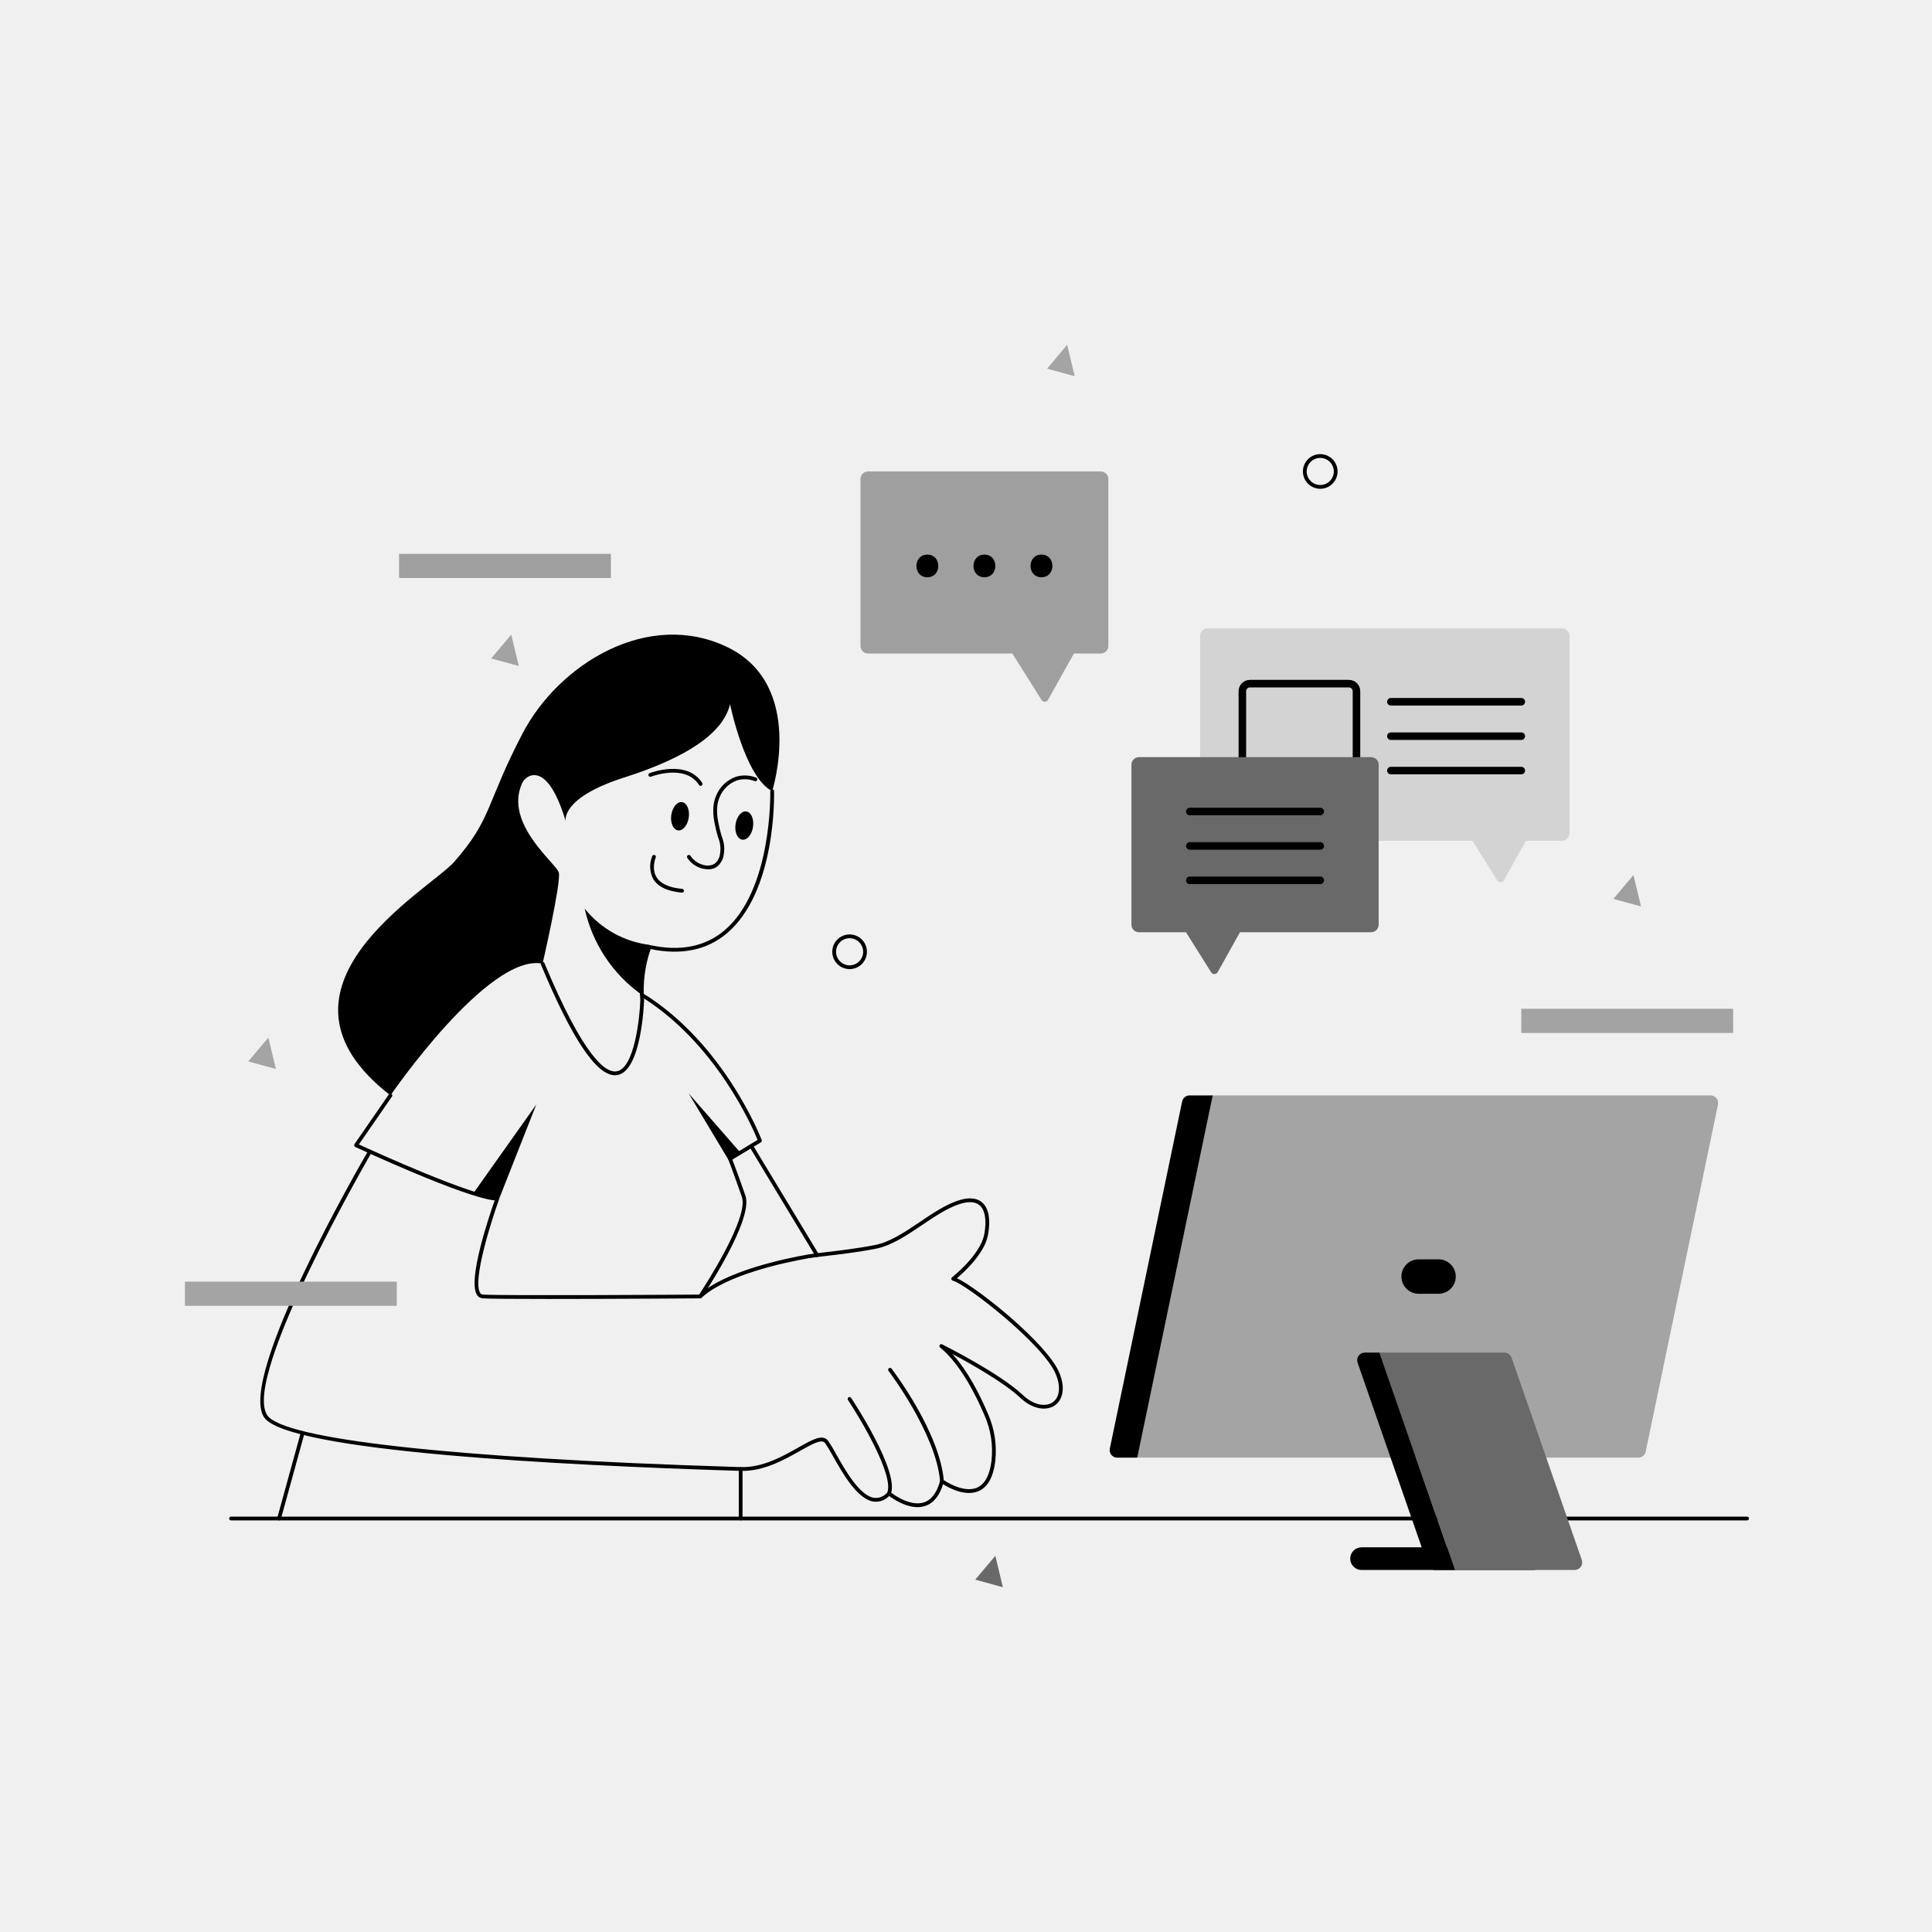
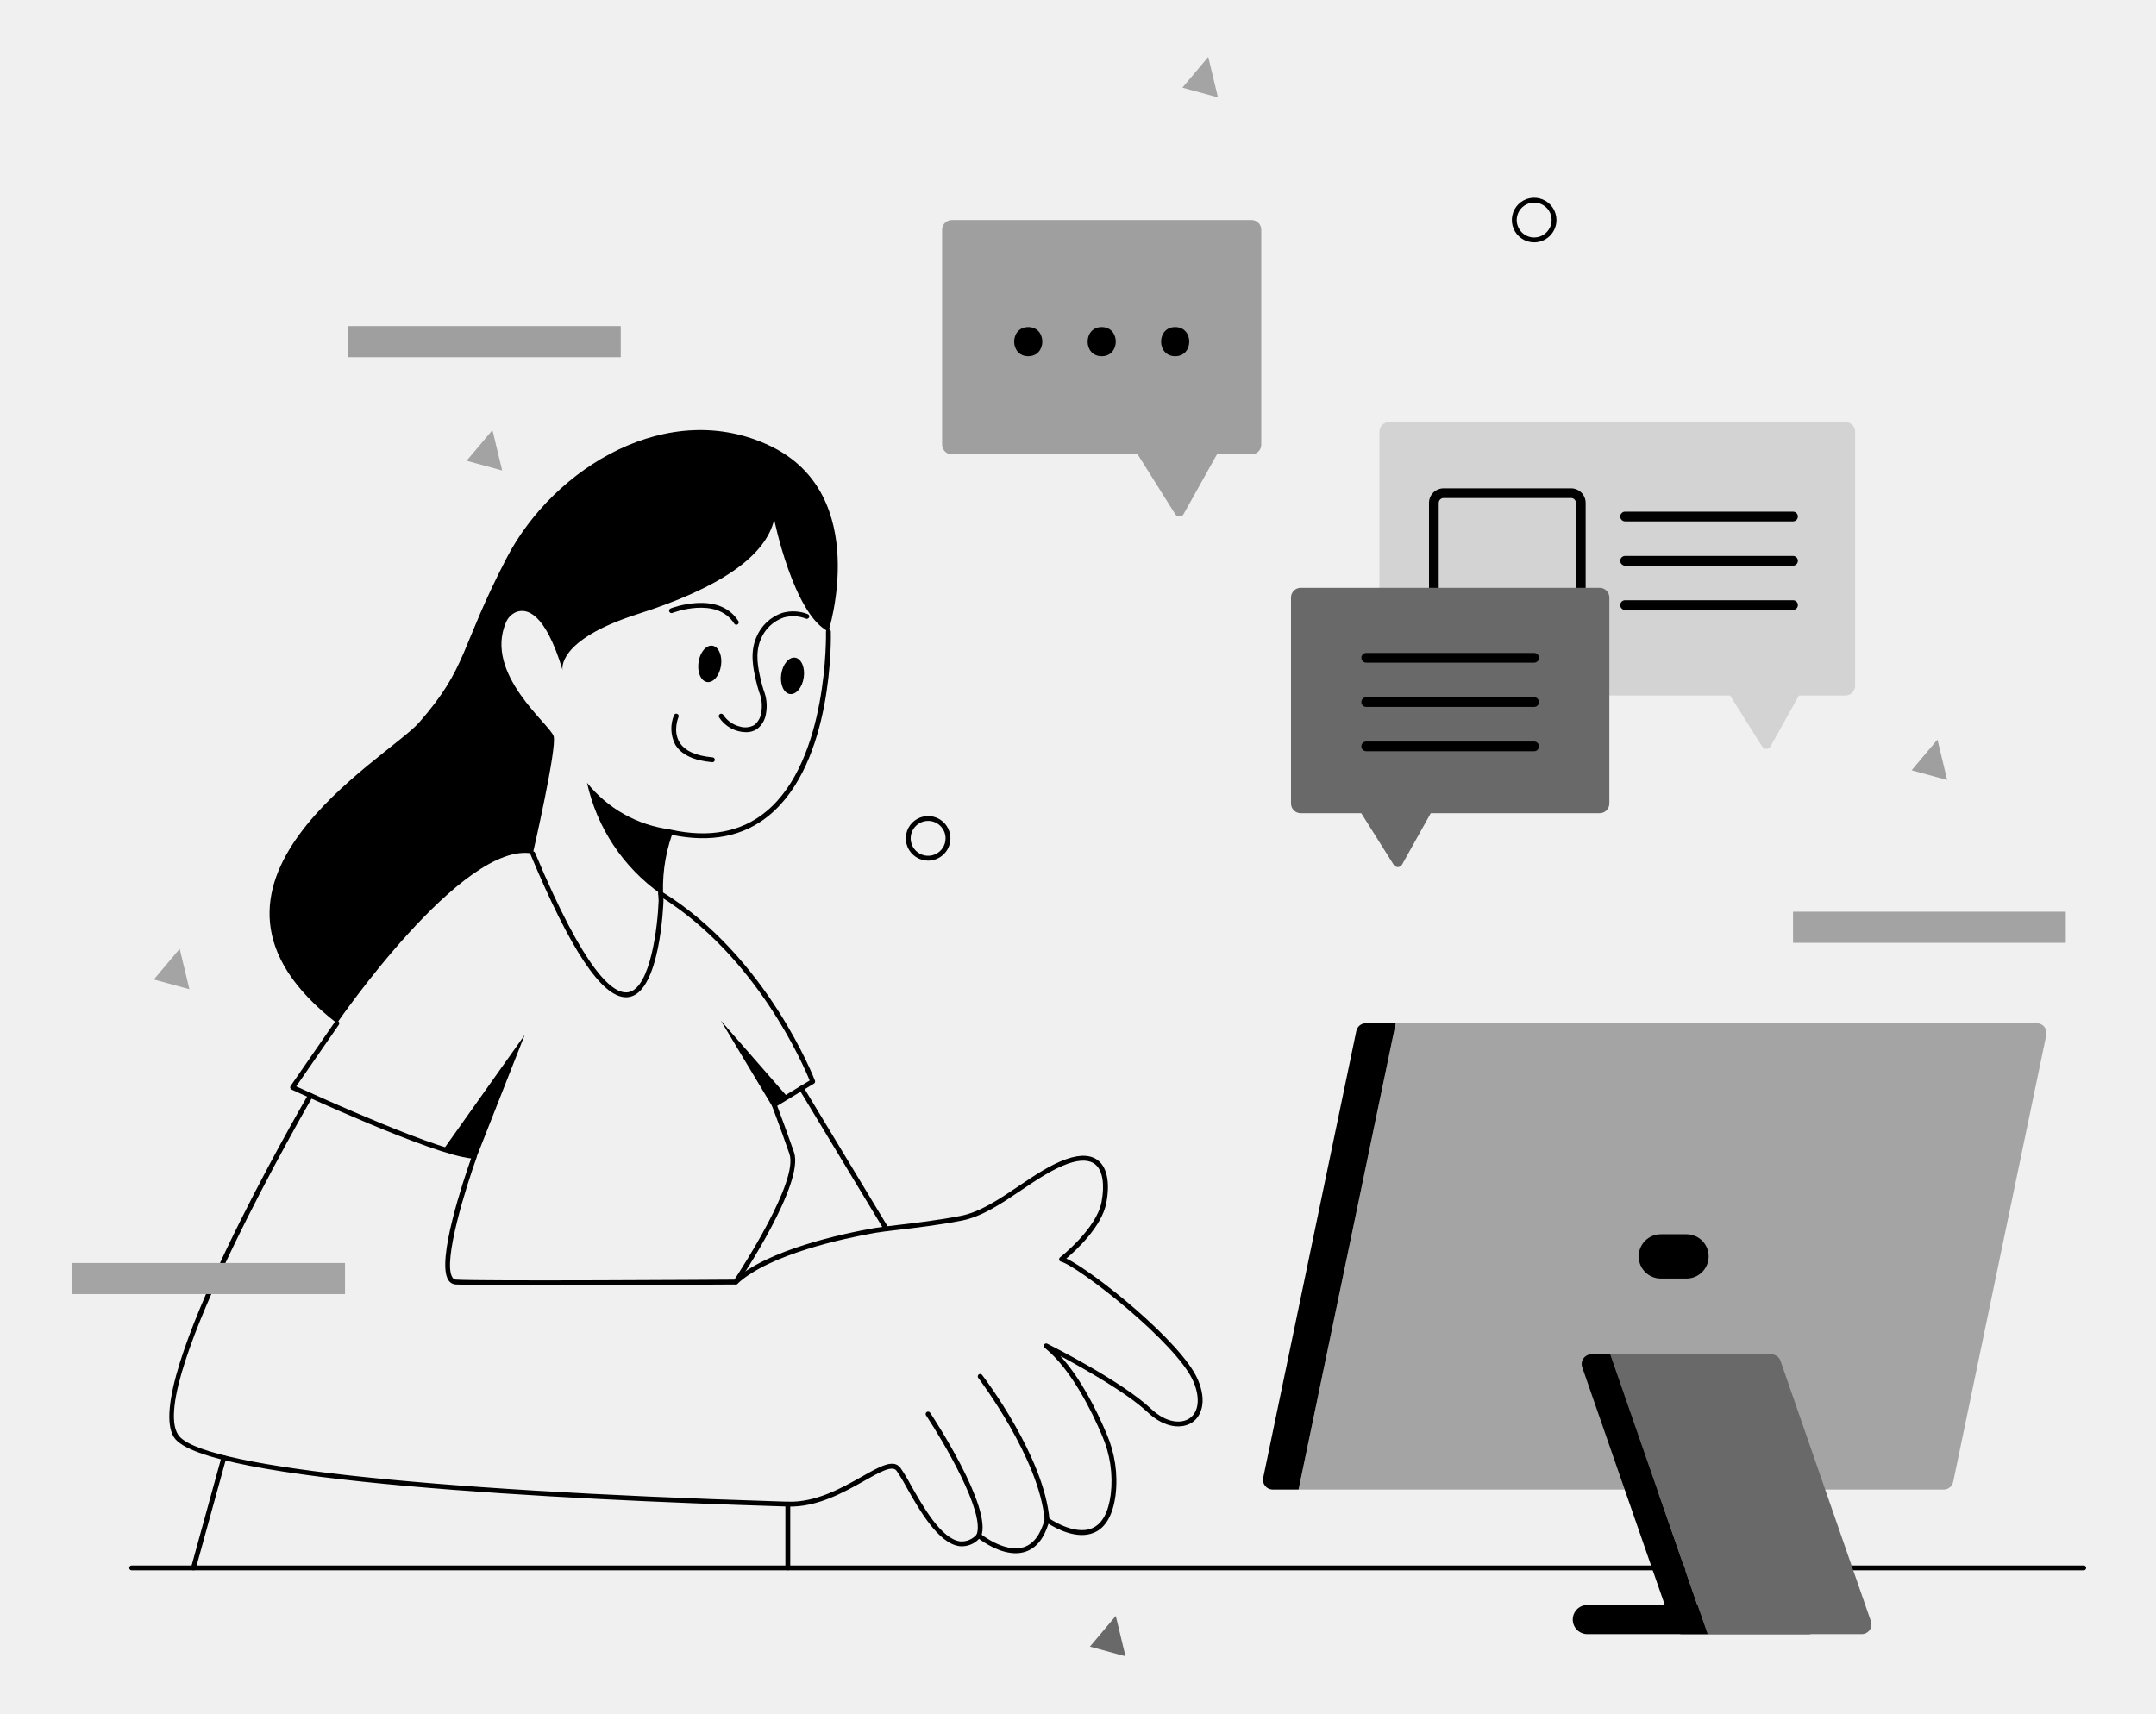
- <svg xmlns="http://www.w3.org/2000/svg" id="SvgjsSvg1401" width="360" height="360" version="1.1">
-   <defs id="SvgjsDefs1402" />
-   <g id="SvgjsG1403" transform="matrix(1,0,0,1,0,0)">
-     <svg data-name="Layer 1" viewBox="0 0 512 512" width="360" height="360">
-       <path d="M406.303 416.056h-45.48a3 3 0 0 1 0-6h45.48a3 3 0 0 1 0 6ZM149.913 217.576s-1.44-6.12 15.48-11.52 26.28-11.88 28.08-19.44c0 0 3.96 19.44 11.16 23.04 0 0 9-28.08-11.88-38.16s-44.64 4.32-54.36 23.04-7.92 22.32-18 33.84c-6.54 7.474-53.64 33.48-16.92 61.92 0 0 25.92-37.8 40.32-34.92 0 0 4.985-21.65 4.292-24.145-.67-2.416-14.364-12.79-9.835-23.414a3.92 3.92 0 0 1 2.085-2.159c2.083-.829 5.913-.174 9.578 11.918Z" fill="#000000" class="color000 svgShape" />
-       <path d="M162.982 284.95c-4.96.001-11.399-9.634-19.65-29.382a.5.5 0 0 1 .922-.384c10.342 24.75 16.15 29.284 19.221 28.722 4.603-.842 6.049-13.876 6.218-18.827a33.399 33.399 0 0 1 1.957-14.332.495.495 0 0 1 .57-.3c7.9 1.738 14.496.48 19.6-3.737 12.87-10.637 12.32-36.777 12.312-37.04a.5.5 0 0 1 .487-.514.52.52 0 0 1 .513.487c.03 1.092.573 26.887-12.674 37.837-5.26 4.347-11.998 5.703-20.028 4.035a33.383 33.383 0 0 0-1.74 13.534c-.024.823-.703 18.683-7.035 19.84a3.774 3.774 0 0 1-.673.061Z" fill="#000000" class="color000 svgShape" />
-       <path d="M187.68 230.377a6.723 6.723 0 0 1-5.541-3.041.5.5 0 0 1 .828-.56 5.75 5.75 0 0 0 3.415 2.432 3.857 3.857 0 0 0 2.975-.29 3.949 3.949 0 0 0 1.465-2.68 7.697 7.697 0 0 0-.469-4.182 31.565 31.565 0 0 1-.608-2.207c-.559-2.433-1.324-5.763.027-8.948a8.816 8.816 0 0 1 5.359-5.084 8.233 8.233 0 0 1 5.243.253.5.5 0 0 1-.363.932 7.215 7.215 0 0 0-4.597-.226 7.817 7.817 0 0 0-4.72 4.513c-1.226 2.889-.503 6.037.026 8.335.187.815.401 1.52.59 2.14a8.585 8.585 0 0 1 .493 4.67 4.884 4.884 0 0 1-1.896 3.32 4.001 4.001 0 0 1-2.228.623ZM185.673 208.258a.5.5 0 0 1-.422-.232c-3.639-5.7-12.625-2.238-12.715-2.204a.5.5 0 1 1-.367-.93c.098-.04 9.848-3.79 13.925 2.597a.5.5 0 0 1-.421.769Z" fill="#000000" class="color000 svgShape" />
-       <ellipse cx="180.213" cy="216.316" rx="3.78" ry="2.34" transform="rotate(-81.763 180.213 216.316)" fill="#000000" class="color000 svgShape" />
-       <ellipse cx="197.243" cy="218.781" rx="3.78" ry="2.34" transform="rotate(-81.763 197.243 218.781)" fill="#000000" class="color000 svgShape" />
-       <path d="m180.753 236.556-.044-.002c-3.816-.335-6.378-1.559-7.615-3.635a7.223 7.223 0 0 1-.24-6.062.5.5 0 0 1 .918.397c-.012.028-1.195 2.851.186 5.16 1.064 1.78 3.365 2.838 6.838 3.144a.5.5 0 0 1-.043.998ZM172.113 250.396a26.103 26.103 0 0 1-17.16-9.6 37.937 37.937 0 0 0 15.177 22.868 32.053 32.053 0 0 1 1.983-13.268Z" fill="#000000" class="color000 svgShape" />
-       <path d="M145.342 344.237c-8.563 0-15.596-.04-17.423-.162a1.907 1.907 0 0 1-1.51-.905c-2.557-3.916 3.273-21.054 4.687-25.05-8.052-.778-35.743-13.608-36.954-14.17a.5.5 0 0 1-.2-.738l9.12-13.2a.5.5 0 0 1 .822.568l-8.782 12.711c4.109 1.889 30.422 13.865 36.69 13.865a.5.5 0 0 1 .47.67c-2.101 5.816-7.1 21.606-5.015 24.797a.905.905 0 0 0 .739.454c5.121.34 53.255.027 57.297.001 1.458-2.207 13.255-20.337 11.318-25.898-2.132-6.12-3.58-9.867-3.595-9.904a.5.5 0 0 1 .207-.608l7.559-4.581c-1.306-3.216-10.99-25.7-30.905-37.997a.5.5 0 0 1 .526-.852c21.672 13.383 31.372 38.628 31.467 38.882a.5.5 0 0 1-.208.604l-7.563 4.583a372.69 372.69 0 0 1 3.456 9.545c2.216 6.362-11.013 26.164-11.577 27.003a.5.5 0 0 1-.412.221c-1.405.01-23.665.161-40.214.161Z" fill="#000000" class="color000 svgShape" />
-       <path d="m142.128 292.696-9.84 24.96-6.766-1.54 16.606-23.42zM193.113 307.456l-10.62-17.7 13.788 15.78-3.168 1.92z" fill="#000000" class="color000 svgShape" />
-       <path d="M243.16 399.407c-3.262 0-6.466-2.174-7.526-2.967a4.86 4.86 0 0 1-4.017 1.513c-4.382-.542-8.346-7.572-10.97-12.224a34.415 34.415 0 0 0-2.009-3.327c-.89-1.143-3.421.286-6.626 2.098-4.103 2.318-9.74 5.497-15.748 5.296l-1.973-.063c-43.95-1.367-118.547-5.03-124.36-14.21-6.924-10.93 26.259-68.168 27.675-70.6a.5.5 0 0 1 .864.505c-.344.59-34.296 59.138-27.695 69.56 4.066 6.42 49.097 11.43 123.547 13.745l1.975.063c5.737.176 11-2.78 15.223-5.166 3.766-2.13 6.486-3.67 7.907-1.841a33.647 33.647 0 0 1 2.091 3.45c2.525 4.476 6.34 11.241 10.222 11.722a4.034 4.034 0 0 0 3.49-1.53.498.498 0 0 1 .68-.041c.05.04 4.97 4.022 8.91 2.77 2.015-.644 3.471-2.58 4.33-5.755a.5.5 0 0 1 .774-.274c.053.037 5.265 3.733 9.012 2.11 2.049-.892 3.33-3.249 3.81-7.006a23.426 23.426 0 0 0-1.777-12.01c-2.041-4.845-6.293-13.643-11.83-18.12a.5.5 0 0 1 .537-.836c.62.31 15.256 7.658 21.36 13.403 3.151 2.968 6.258 3.119 7.937 1.95 1.893-1.317 2.199-4.195.799-7.512-3.381-8.008-23.86-23.896-27.279-24.73a.5.5 0 0 1-.189-.879c.075-.059 7.505-5.892 8.537-11.397.68-3.631.232-6.434-1.23-7.69-1.203-1.033-3.112-1.102-5.674-.206-3.167 1.108-6.43 3.312-9.586 5.442-3.979 2.686-8.092 5.463-12.263 6.277-4.744.926-9.563 1.489-13.08 1.901-2.047.24-3.663.429-4.749.62-6.33 1.117-21.765 4.377-28.366 10.495a.5.5 0 0 1-.68-.734c6.796-6.298 22.455-9.612 28.872-10.745 1.115-.197 2.744-.388 4.806-.629 3.502-.41 8.299-.972 13.006-1.89 3.971-.775 7.999-3.494 11.894-6.124 3.209-2.166 6.527-4.406 9.816-5.556 2.924-1.025 5.163-.892 6.655.39 1.767 1.517 2.321 4.583 1.562 8.633-.921 4.913-6.3 9.824-8.228 11.45 5.383 2.511 23.81 17.197 27.097 24.984 1.906 4.514.656 7.465-1.15 8.72-2.011 1.399-5.633 1.308-9.193-2.042-4.303-4.05-13.228-9.065-17.982-11.602 4.161 4.552 7.407 11.017 9.523 16.039a24.438 24.438 0 0 1 1.847 12.525c-.527 4.132-2.01 6.755-4.406 7.796-3.512 1.528-7.853-.847-9.41-1.829-.979 3.135-2.591 5.08-4.8 5.784a6.422 6.422 0 0 1-1.962.294Z" fill="#000000" class="color000 svgShape" />
-       <path d="M235.593 396.275a.49.49 0 0 1-.188-.037.5.5 0 0 1-.276-.651c1.838-4.524-6.88-19.259-10.393-24.555a.5.5 0 1 1 .833-.553c.528.795 12.898 19.548 10.487 25.485a.5.5 0 0 1-.463.311ZM249.632 393.036a.5.5 0 0 1-.498-.458c-1.055-12.664-13.526-29.094-13.652-29.259a.5.5 0 1 1 .794-.607c.52.68 12.775 16.826 13.854 29.782a.5.5 0 0 1-.456.54.598.598 0 0 1-.042.002ZM216.538 333.12a.5.5 0 0 1-.429-.242l-17.461-28.919a.5.5 0 0 1 .856-.518l17.462 28.92a.5.5 0 0 1-.428.758ZM73.953 402.92a.524.524 0 0 1-.133-.017.5.5 0 0 1-.35-.615l6.247-22.669a.5.5 0 1 1 .964.266l-6.246 22.669a.5.5 0 0 1-.482.367ZM196.28 402.92a.5.5 0 0 1-.5-.5v-13.124a.5.5 0 1 1 1 0v13.125a.5.5 0 0 1-.5.5Z" fill="#000000" class="color000 svgShape" />
-       <path d="M462.993 402.92H61.233a.5.5 0 1 1 0-1h401.76a.5.5 0 0 1 0 1Z" fill="#000000" class="color000 svgShape" />
-       <path fill="#a4a4a4" d="M434.166 386.296H301.393l20-96h131.94a2 2 0 0 1 1.958 2.408l-19.167 92a2 2 0 0 1-1.958 1.592Z" class="colorfed44a svgShape" />
-       <path d="m313.282 291.888-19.167 92a2 2 0 0 0 1.958 2.408h5.32l20-96h-6.153a2 2 0 0 0-1.958 1.592Z" fill="#000000" class="color000 svgShape" />
-       <path fill="#696969" d="M417.301 416.056h-31.748l-20-57.6h33.137a2 2 0 0 1 1.89 1.344l18.61 53.6a2 2 0 0 1-1.889 2.656Z" class="color2ca68f svgShape" />
-       <path d="m359.773 361.112 18.61 53.6a2 2 0 0 0 1.89 1.344h5.28l-20-57.6h-3.89a2 2 0 0 0-1.89 2.656Z" fill="#000000" class="color000 svgShape" />
-       <rect width="14.4" height="9.12" x="371.393" y="333.736" rx="4.56" fill="#000000" class="color000 svgShape" />
-       <path fill="#9f9f9f" d="M291.723 124.942h-61.687a2 2 0 0 0-2 2v44.24a2 2 0 0 0 2 2h38.244l7.742 12.327a1 1 0 0 0 1.72-.045l6.858-12.282h7.123a2 2 0 0 0 2-2v-44.24a2 2 0 0 0-2-2Z" class="colorfd6f41 svgShape" />
-       <path fill="#d3d3d3" d="M413.943 166.534h-93.91a2 2 0 0 0-2 2v52.286a2 2 0 0 0 2 2H390.2l6.61 10.521a1 1 0 0 0 1.719-.044l5.85-10.477h9.563a2 2 0 0 0 2-2v-52.286a2 2 0 0 0-2-2Z" class="colorc1e5d9 svgShape" />
-       <path d="M245.76 152.977c3.86 0 3.867-6 0-6-3.861 0-3.867 6 0 6ZM260.88 152.977c3.86 0 3.867-6 0-6-3.861 0-3.867 6 0 6ZM276 152.977c3.86 0 3.867-6 0-6-3.861 0-3.867 6 0 6ZM403.16 186.977H368.6a1 1 0 0 1 0-2h34.56a1 1 0 0 1 0 2ZM403.16 196.094H368.6a1 1 0 0 1 0-2h34.56a1 1 0 0 1 0 2ZM403.16 205.21H368.6a1 1 0 0 1 0-2h34.56a1 1 0 0 1 0 2ZM357.48 210.014h-26.24a3.003 3.003 0 0 1-3-3v-23.84a3.003 3.003 0 0 1 3-3h26.24a3.003 3.003 0 0 1 3 3v23.84a3.003 3.003 0 0 1-3 3Zm-26.24-27.84a1.001 1.001 0 0 0-1 1v23.84a1.001 1.001 0 0 0 1 1h26.24a1.001 1.001 0 0 0 1-1v-23.84a1.001 1.001 0 0 0-1-1Z" fill="#000000" class="color000 svgShape" />
-       <path fill="#696969" d="M363.36 200.655h-61.52a2 2 0 0 0-2 2v42.398a2 2 0 0 0 2 2h12.46l6.675 10.626a1 1 0 0 0 1.72-.045l5.908-10.581h34.757a2 2 0 0 0 2-2v-42.398a2 2 0 0 0-2-2Z" class="color2ca68f svgShape" />
-       <path d="M349.88 216.062h-34.56a1 1 0 0 1 0-2h34.56a1 1 0 0 1 0 2ZM349.88 225.178h-34.56a1 1 0 0 1 0-2h34.56a1 1 0 1 1 0 2ZM349.88 234.295h-34.56a1 1 0 0 1 0-2h34.56a1 1 0 0 1 0 2Z" fill="#000000" class="color000 svgShape" />
-       <path fill="#a4a4a4" d="M49.007 339.654h56.137v6.404H49.007z" class="colorfed44a svgShape" />
-       <path fill="#a3a3a3" d="M403.16 267.333h56.137v6.404H403.16z" class="color674cfb svgShape" />
-       <path fill="#9f9f9f" d="M105.757 146.775h56.137v6.404h-56.137z" class="colorfd6f41 svgShape" />
-       <path d="M349.88 129.534a4.592 4.592 0 1 1 4.592-4.592 4.597 4.597 0 0 1-4.592 4.592Zm0-8.184a3.592 3.592 0 1 0 3.592 3.592 3.597 3.597 0 0 0-3.592-3.592ZM225.152 256.822a4.592 4.592 0 1 1 4.593-4.593 4.598 4.598 0 0 1-4.593 4.593Zm0-8.184a3.592 3.592 0 1 0 3.593 3.591 3.596 3.596 0 0 0-3.593-3.591Z" fill="#000000" class="color000 svgShape" />
-       <path fill="#9f9f9f" d="m434.888 240.216-7.32-2 5.32-6.32 2 8.32z" class="colorfd6f41 svgShape" />
-       <path fill="#a4a4a4" d="m73.116 283.291-7.32-2 5.32-6.32 2 8.32zM284.807 99.695l-7.32-2 5.32-6.32 2 8.32z" class="colorfed44a svgShape" />
-       <path fill="#a3a3a3" d="m137.485 176.5-7.32-2 5.32-6.32 2 8.32z" class="color674cfb svgShape" />
-       <path fill="#696969" d="m265.773 420.625-7.32-2 5.32-6.32 2 8.32z" class="color2ca68f svgShape" />
-     </svg>
+ <svg xmlns="http://www.w3.org/2000/svg" width="312" height="248" viewBox="0 0 312 248" fill="none">
+   <g clip-path="url(#clip0_1291_692)">
+     <g clip-path="url(#clip1_1291_692)">
+       <path d="M261.683 236.54H229.705C229.146 236.54 228.609 236.318 228.214 235.922C227.818 235.526 227.596 234.99 227.596 234.43C227.596 233.871 227.818 233.334 228.214 232.939C228.609 232.543 229.146 232.321 229.705 232.321H261.683C262.243 232.321 262.779 232.543 263.175 232.939C263.57 233.334 263.793 233.871 263.793 234.43C263.793 234.99 263.57 235.526 263.175 235.922C262.779 236.318 262.243 236.54 261.683 236.54ZM81.409 96.984C81.409 96.984 80.397 92.68 92.293 88.883C104.19 85.087 110.772 80.53 112.037 75.215C112.037 75.215 114.822 88.883 119.884 91.415C119.884 91.415 126.212 71.671 111.531 64.584C96.85 57.496 80.144 67.621 73.309 80.784C66.475 93.946 67.74 96.477 60.653 104.577C56.054 109.832 22.937 128.118 48.756 148.115C48.756 148.115 66.981 121.537 77.106 123.562C77.106 123.562 80.611 108.339 80.124 106.585C79.653 104.886 70.024 97.592 73.209 90.122C73.341 89.785 73.539 89.477 73.79 89.217C74.042 88.956 74.343 88.748 74.675 88.604C76.139 88.021 78.832 88.481 81.409 96.984Z" fill="black" />
+       <path d="M90.595 144.355C87.107 144.356 82.58 137.581 76.778 123.696C76.748 123.611 76.751 123.518 76.788 123.435C76.824 123.353 76.891 123.287 76.974 123.252C77.058 123.218 77.151 123.216 77.235 123.249C77.319 123.281 77.388 123.344 77.427 123.426C84.698 140.828 88.782 144.016 90.942 143.621C94.178 143.029 95.195 133.865 95.314 130.383C95.031 126.964 95.5 123.524 96.69 120.306C96.72 120.229 96.778 120.165 96.851 120.127C96.924 120.088 97.009 120.077 97.09 120.095C102.645 121.317 107.283 120.433 110.872 117.468C119.921 109.989 119.534 91.609 119.529 91.424C119.527 91.378 119.535 91.332 119.552 91.288C119.568 91.245 119.593 91.206 119.625 91.172C119.657 91.139 119.695 91.112 119.737 91.093C119.779 91.074 119.825 91.064 119.871 91.062C119.963 91.064 120.052 91.099 120.118 91.163C120.185 91.226 120.226 91.313 120.232 91.405C120.253 92.173 120.635 110.31 111.32 118.009C107.622 121.066 102.884 122.019 97.238 120.846C96.179 123.9 95.763 127.14 96.015 130.362C95.998 130.941 95.52 143.499 91.068 144.312C90.912 144.341 90.754 144.355 90.595 144.355Z" fill="black" />
+       <path d="M107.963 105.984C107.189 105.974 106.428 105.774 105.749 105.401C105.069 105.029 104.492 104.494 104.067 103.846C104.018 103.769 104.001 103.675 104.02 103.586C104.039 103.496 104.091 103.417 104.167 103.366C104.243 103.315 104.336 103.295 104.426 103.311C104.516 103.327 104.596 103.378 104.65 103.452C105.206 104.304 106.064 104.915 107.051 105.162C107.396 105.269 107.758 105.306 108.117 105.271C108.476 105.236 108.825 105.13 109.143 104.958C109.431 104.728 109.67 104.443 109.847 104.12C110.024 103.796 110.135 103.441 110.173 103.074C110.338 102.082 110.224 101.064 109.843 100.133C109.682 99.621 109.539 99.104 109.415 98.582C109.022 96.871 108.484 94.529 109.434 92.29C109.767 91.457 110.275 90.706 110.926 90.089C111.577 89.472 112.353 89.003 113.202 88.715C114.418 88.371 115.712 88.433 116.889 88.893C116.976 88.927 117.046 88.994 117.083 89.079C117.121 89.165 117.123 89.262 117.089 89.349C117.055 89.435 116.988 89.505 116.903 89.543C116.817 89.58 116.721 89.582 116.634 89.549C115.603 89.144 114.467 89.088 113.401 89.39C112.652 89.648 111.968 90.065 111.395 90.613C110.822 91.161 110.374 91.826 110.083 92.563C109.221 94.594 109.729 96.808 110.101 98.423C110.232 98.996 110.383 99.492 110.516 99.928C110.934 100.969 111.054 102.106 110.862 103.212C110.809 103.67 110.663 104.114 110.434 104.515C110.205 104.916 109.897 105.267 109.529 105.546C109.062 105.843 108.517 105.996 107.963 105.984ZM106.552 90.432C106.493 90.432 106.435 90.417 106.383 90.388C106.331 90.36 106.287 90.319 106.256 90.269C103.697 86.261 97.379 88.695 97.315 88.719C97.272 88.737 97.226 88.746 97.179 88.746C97.132 88.746 97.086 88.737 97.043 88.718C97 88.7 96.961 88.674 96.928 88.64C96.895 88.607 96.87 88.567 96.853 88.524C96.835 88.48 96.827 88.434 96.828 88.387C96.829 88.34 96.84 88.294 96.859 88.251C96.878 88.209 96.905 88.17 96.939 88.138C96.973 88.106 97.013 88.081 97.057 88.065C97.126 88.037 103.982 85.4 106.848 89.891C106.882 89.944 106.901 90.005 106.903 90.068C106.905 90.131 106.891 90.194 106.86 90.249C106.83 90.304 106.786 90.35 106.731 90.382C106.677 90.415 106.615 90.432 106.552 90.432Z" fill="black" />
+       <path d="M104.341 96.333C104.551 94.88 103.992 93.597 103.093 93.467C102.194 93.337 101.294 94.409 101.084 95.862C100.874 97.314 101.432 98.598 102.331 98.728C103.231 98.858 104.13 97.786 104.341 96.333Z" fill="black" />
+       <path d="M116.313 98.066C116.524 96.613 115.965 95.33 115.066 95.2C114.166 95.069 113.267 96.141 113.057 97.594C112.846 99.047 113.405 100.33 114.304 100.46C115.203 100.591 116.103 99.518 116.313 98.066Z" fill="black" />
+       <path d="M103.094 110.329L103.063 110.327C100.38 110.092 98.578 109.231 97.709 107.771C97.373 107.116 97.184 106.395 97.155 105.659C97.126 104.923 97.257 104.189 97.54 103.509C97.577 103.423 97.646 103.356 97.733 103.322C97.82 103.287 97.916 103.289 98.002 103.326C98.088 103.363 98.155 103.432 98.189 103.519C98.224 103.606 98.222 103.702 98.185 103.788C98.177 103.808 97.345 105.793 98.316 107.416C99.064 108.668 100.682 109.412 103.124 109.627C103.214 109.635 103.298 109.677 103.357 109.745C103.417 109.813 103.448 109.902 103.444 109.992C103.44 110.082 103.401 110.168 103.336 110.23C103.271 110.293 103.184 110.328 103.094 110.329ZM97.019 120.06C92.271 119.468 87.941 117.046 84.953 113.31C86.379 119.813 90.185 125.549 95.624 129.389C95.426 126.216 95.901 123.036 97.019 120.06Z" fill="black" />
+       <path d="M78.195 186.042C72.174 186.042 67.229 186.014 65.945 185.928C65.73 185.915 65.521 185.851 65.336 185.74C65.151 185.629 64.996 185.475 64.883 185.292C63.085 182.538 67.184 170.488 68.179 167.679C62.517 167.131 43.047 158.11 42.195 157.715C42.149 157.694 42.108 157.662 42.075 157.623C42.042 157.584 42.018 157.538 42.004 157.488C41.991 157.439 41.989 157.387 41.997 157.337C42.006 157.286 42.026 157.238 42.055 157.196L48.467 147.915C48.522 147.843 48.602 147.794 48.692 147.78C48.782 147.765 48.873 147.786 48.948 147.837C49.023 147.889 49.074 147.967 49.093 148.056C49.111 148.145 49.094 148.238 49.045 148.314L42.87 157.252C45.76 158.58 64.261 167.001 68.668 167.001C68.725 167.001 68.78 167.014 68.83 167.04C68.88 167.066 68.923 167.104 68.956 167.15C68.988 167.197 69.009 167.25 69.016 167.306C69.024 167.362 69.018 167.419 68.999 167.472C67.521 171.561 64.006 182.663 65.472 184.907C65.525 185 65.601 185.077 65.691 185.133C65.782 185.189 65.885 185.221 65.992 185.226C69.593 185.465 103.437 185.245 106.279 185.227C107.304 183.675 115.599 170.928 114.237 167.018C112.738 162.714 111.72 160.08 111.709 160.054C111.679 159.977 111.678 159.892 111.704 159.814C111.731 159.735 111.784 159.669 111.855 159.626L117.17 156.405C116.251 154.144 109.442 138.335 95.439 129.689C95.36 129.64 95.303 129.561 95.282 129.47C95.26 129.379 95.276 129.284 95.325 129.204C95.374 129.125 95.453 129.068 95.543 129.047C95.634 129.025 95.73 129.041 95.809 129.09C111.047 138.5 117.868 156.25 117.935 156.429C117.964 156.505 117.965 156.59 117.938 156.667C117.911 156.745 117.858 156.811 117.788 156.853L112.471 160.076C113.311 162.302 114.121 164.539 114.901 166.787C116.459 171.26 107.157 185.184 106.761 185.773C106.729 185.821 106.685 185.86 106.635 185.887C106.584 185.914 106.528 185.928 106.471 185.929C105.483 185.936 89.831 186.042 78.195 186.042Z" fill="black" />
+       <path d="M75.934 149.802L69.015 167.352L64.258 166.269L75.934 149.802ZM111.783 160.18L104.316 147.734L114.01 158.83L111.783 160.18Z" fill="black" />
+       <path d="M146.973 224.833C144.679 224.833 142.426 223.304 141.681 222.747C141.323 223.129 140.882 223.423 140.393 223.607C139.903 223.792 139.378 223.861 138.857 223.811C135.776 223.43 132.988 218.487 131.143 215.216C130.717 214.41 130.245 213.629 129.731 212.876C129.105 212.073 127.325 213.077 125.072 214.351C122.187 215.981 118.224 218.217 113.999 218.075L112.612 218.031C81.71 217.07 29.259 214.494 25.171 208.04C20.303 200.354 43.635 160.109 44.63 158.399C44.654 158.359 44.684 158.324 44.721 158.296C44.758 158.268 44.8 158.248 44.845 158.236C44.889 158.224 44.936 158.222 44.982 158.228C45.028 158.234 45.072 158.249 45.111 158.273C45.151 158.296 45.186 158.327 45.214 158.364C45.242 158.401 45.263 158.443 45.274 158.487C45.286 158.532 45.289 158.578 45.283 158.624C45.276 158.67 45.261 158.714 45.238 158.754C44.996 159.169 21.123 200.335 25.765 207.663C28.624 212.177 60.286 215.7 112.634 217.328L114.022 217.372C118.056 217.496 121.757 215.417 124.726 213.74C127.374 212.242 129.286 211.159 130.286 212.445C130.824 213.224 131.315 214.034 131.756 214.871C133.531 218.018 136.214 222.775 138.943 223.113C139.409 223.15 139.877 223.071 140.305 222.883C140.733 222.696 141.108 222.405 141.397 222.037C141.458 221.973 141.542 221.934 141.63 221.928C141.719 221.923 141.807 221.952 141.875 222.009C141.91 222.037 145.37 224.836 148.14 223.956C149.557 223.503 150.581 222.142 151.185 219.91C151.2 219.855 151.228 219.805 151.266 219.763C151.305 219.722 151.353 219.69 151.406 219.671C151.46 219.652 151.517 219.646 151.573 219.654C151.629 219.662 151.683 219.684 151.729 219.717C151.766 219.743 155.431 222.342 158.065 221.201C159.506 220.573 160.407 218.916 160.744 216.275C161.077 213.399 160.646 210.486 159.495 207.83C158.06 204.423 155.07 198.237 151.177 195.089C151.11 195.035 151.065 194.957 151.052 194.872C151.038 194.787 151.057 194.7 151.103 194.627C151.15 194.554 151.222 194.501 151.305 194.478C151.388 194.455 151.477 194.463 151.554 194.502C151.99 194.72 162.281 199.886 166.573 203.926C168.789 206.012 170.973 206.119 172.154 205.297C173.485 204.371 173.7 202.347 172.716 200.015C170.338 194.384 155.939 183.213 153.535 182.626C153.471 182.611 153.413 182.577 153.367 182.53C153.321 182.483 153.289 182.423 153.275 182.359C153.262 182.295 153.266 182.228 153.289 182.166C153.311 182.104 153.35 182.049 153.402 182.008C153.455 181.967 158.679 177.866 159.405 173.995C159.883 171.442 159.568 169.471 158.54 168.588C157.694 167.862 156.352 167.813 154.55 168.443C152.324 169.222 150.029 170.772 147.81 172.269C145.013 174.158 142.121 176.111 139.188 176.683C135.852 177.334 132.464 177.73 129.991 178.02C128.552 178.188 127.415 178.321 126.652 178.456C122.201 179.241 111.348 181.533 106.707 185.835C106.639 185.898 106.548 185.932 106.455 185.928C106.361 185.925 106.273 185.884 106.21 185.816C106.147 185.747 106.113 185.657 106.116 185.563C106.12 185.47 106.16 185.382 106.229 185.319C111.007 180.89 122.018 178.56 126.53 177.764C127.314 177.625 128.459 177.491 129.909 177.321C132.371 177.033 135.744 176.638 139.054 175.992C141.846 175.448 144.678 173.536 147.417 171.687C149.673 170.164 152.006 168.589 154.318 167.78C156.374 167.059 157.949 167.153 158.998 168.054C160.24 169.121 160.63 171.277 160.096 174.124C159.448 177.579 155.666 181.032 154.311 182.175C158.096 183.941 171.052 194.267 173.363 199.742C174.703 202.916 173.825 204.991 172.555 205.873C171.141 206.857 168.594 206.793 166.091 204.437C163.065 201.59 156.79 198.064 153.447 196.28C156.373 199.48 158.655 204.026 160.143 207.557C161.342 210.328 161.79 213.365 161.442 216.364C161.071 219.269 160.029 221.113 158.344 221.845C155.874 222.92 152.822 221.25 151.727 220.559C151.039 222.764 149.906 224.131 148.352 224.626C147.906 224.766 147.441 224.836 146.973 224.833Z" fill="black" />
+       <path d="M141.65 222.631C141.605 222.631 141.56 222.622 141.518 222.605C141.431 222.57 141.362 222.502 141.326 222.416C141.289 222.331 141.289 222.234 141.324 222.147C142.616 218.966 136.486 208.606 134.016 204.882C133.99 204.844 133.971 204.8 133.961 204.755C133.952 204.709 133.951 204.662 133.96 204.616C133.969 204.57 133.987 204.526 134.013 204.488C134.039 204.449 134.072 204.415 134.111 204.39C134.15 204.364 134.194 204.346 134.239 204.337C134.285 204.328 134.332 204.329 134.378 204.339C134.424 204.348 134.467 204.367 134.505 204.393C134.544 204.42 134.577 204.454 134.602 204.493C134.973 205.052 143.671 218.238 141.975 222.412C141.949 222.477 141.904 222.532 141.846 222.571C141.788 222.61 141.72 222.631 141.65 222.631ZM151.521 220.354C151.433 220.354 151.348 220.32 151.283 220.261C151.218 220.201 151.178 220.119 151.171 220.032C150.429 211.127 141.66 199.575 141.572 199.459C141.542 199.422 141.52 199.38 141.506 199.335C141.493 199.29 141.489 199.242 141.495 199.195C141.5 199.149 141.515 199.103 141.538 199.062C141.562 199.021 141.593 198.985 141.63 198.957C141.668 198.928 141.711 198.907 141.756 198.896C141.802 198.884 141.85 198.881 141.896 198.889C141.943 198.896 141.988 198.912 142.028 198.937C142.068 198.961 142.103 198.994 142.13 199.032C142.496 199.51 151.113 210.863 151.871 219.973C151.879 220.065 151.85 220.158 151.789 220.229C151.729 220.3 151.643 220.344 151.551 220.352C151.541 220.353 151.531 220.354 151.521 220.354ZM128.252 178.225C128.191 178.225 128.131 178.21 128.079 178.18C128.026 178.15 127.982 178.107 127.95 178.055L115.673 157.721C115.625 157.642 115.61 157.546 115.632 157.455C115.655 157.365 115.712 157.287 115.792 157.238C115.872 157.19 115.967 157.175 116.058 157.198C116.148 157.22 116.227 157.277 116.275 157.357L128.553 177.692C128.585 177.745 128.602 177.806 128.603 177.868C128.604 177.93 128.588 177.992 128.558 178.046C128.527 178.1 128.483 178.145 128.429 178.177C128.375 178.208 128.314 178.224 128.252 178.224V178.225ZM27.997 227.303C27.965 227.303 27.934 227.299 27.903 227.291C27.859 227.279 27.817 227.258 27.78 227.23C27.744 227.202 27.713 227.166 27.691 227.126C27.668 227.086 27.653 227.042 27.647 226.996C27.642 226.95 27.645 226.903 27.657 226.859L32.05 210.92C32.074 210.83 32.134 210.754 32.215 210.708C32.296 210.662 32.392 210.65 32.482 210.674C32.572 210.699 32.648 210.759 32.694 210.84C32.74 210.921 32.752 211.017 32.727 211.107L28.336 227.046C28.315 227.12 28.271 227.186 28.21 227.232C28.148 227.279 28.074 227.303 27.997 227.303ZM114.008 227.303C113.915 227.303 113.825 227.266 113.759 227.2C113.693 227.134 113.656 227.045 113.656 226.952V217.724C113.656 217.631 113.693 217.541 113.759 217.475C113.825 217.409 113.915 217.372 114.008 217.372C114.101 217.372 114.191 217.409 114.257 217.475C114.322 217.541 114.359 217.631 114.359 217.724V226.952C114.359 227.046 114.322 227.135 114.257 227.201C114.191 227.267 114.101 227.303 114.008 227.303Z" fill="black" />
+       <path d="M301.542 227.303H19.055C18.961 227.303 18.872 227.266 18.806 227.2C18.74 227.134 18.703 227.044 18.703 226.951C18.703 226.858 18.74 226.768 18.806 226.703C18.872 226.637 18.961 226.6 19.055 226.6H301.542C301.635 226.6 301.725 226.637 301.791 226.703C301.857 226.768 301.894 226.858 301.894 226.951C301.894 227.044 301.857 227.134 301.791 227.2C301.725 227.266 301.635 227.303 301.542 227.303Z" fill="black" />
+       <path d="M281.274 215.614H187.918L201.98 148.114H294.751C294.96 148.114 295.166 148.161 295.355 148.251C295.544 148.34 295.71 148.471 295.842 148.633C295.974 148.796 296.068 148.985 296.117 149.188C296.167 149.391 296.17 149.603 296.127 149.807L282.651 214.495C282.585 214.811 282.412 215.095 282.161 215.299C281.91 215.503 281.597 215.614 281.274 215.614Z" fill="#A4A4A4" />
+       <path d="M196.276 149.234L182.799 213.921C182.756 214.126 182.76 214.337 182.809 214.54C182.859 214.744 182.953 214.933 183.085 215.095C183.217 215.257 183.383 215.388 183.572 215.478C183.76 215.568 183.967 215.614 184.176 215.614H187.916L201.979 148.114H197.653C197.329 148.114 197.016 148.226 196.765 148.429C196.515 148.633 196.342 148.917 196.276 149.234Z" fill="black" />
+       <path d="M269.417 236.539H247.094L233.031 196.039H256.331C256.623 196.039 256.908 196.13 257.146 196.299C257.384 196.469 257.564 196.708 257.66 196.984L270.745 234.672C270.818 234.883 270.84 235.11 270.808 235.332C270.777 235.554 270.692 235.765 270.562 235.948C270.432 236.131 270.26 236.28 270.061 236.382C269.862 236.485 269.641 236.539 269.417 236.539Z" fill="#696969" />
+       <path d="M228.965 197.907L242.05 235.594C242.146 235.87 242.325 236.109 242.563 236.279C242.801 236.448 243.086 236.539 243.379 236.539H247.091L233.029 196.039H230.293C230.069 196.039 229.848 196.093 229.649 196.195C229.449 196.298 229.277 196.447 229.147 196.63C229.017 196.813 228.933 197.024 228.901 197.246C228.869 197.468 228.891 197.695 228.965 197.907Z" fill="black" />
+       <path d="M244.055 178.658H240.343C238.572 178.658 237.137 180.094 237.137 181.864C237.137 183.635 238.572 185.071 240.343 185.071H244.055C245.826 185.071 247.262 183.635 247.262 181.864C247.262 180.094 245.826 178.658 244.055 178.658Z" fill="black" />
+       <path d="M181.116 31.85H137.742C137.369 31.85 137.012 31.998 136.748 32.261C136.484 32.525 136.336 32.883 136.336 33.256V64.362C136.336 64.735 136.484 65.093 136.748 65.356C137.012 65.62 137.369 65.768 137.742 65.768H164.633L170.076 74.436C170.141 74.539 170.232 74.624 170.339 74.681C170.447 74.739 170.568 74.768 170.69 74.764C170.812 74.761 170.931 74.726 171.035 74.663C171.14 74.6 171.226 74.511 171.285 74.404L176.108 65.768H181.116C181.489 65.768 181.847 65.62 182.11 65.356C182.374 65.093 182.522 64.735 182.522 64.362V33.256C182.522 32.883 182.374 32.525 182.11 32.261C181.847 31.998 181.489 31.85 181.116 31.85Z" fill="#9F9F9F" />
+       <path d="M267.054 61.094H201.023C200.65 61.094 200.293 61.242 200.029 61.506C199.765 61.769 199.617 62.127 199.617 62.5V99.264C199.617 99.637 199.765 99.994 200.029 100.258C200.293 100.522 200.65 100.67 201.023 100.67H250.36L255.007 108.067C255.072 108.171 255.163 108.255 255.27 108.313C255.378 108.37 255.498 108.399 255.62 108.396C255.742 108.393 255.861 108.358 255.966 108.295C256.07 108.232 256.156 108.143 256.216 108.036L260.329 100.67H267.053C267.426 100.67 267.784 100.522 268.048 100.258C268.311 99.994 268.459 99.637 268.459 99.264V62.5C268.459 62.127 268.311 61.769 268.048 61.506C267.784 61.242 267.426 61.094 267.053 61.094H267.054Z" fill="#D3D3D3" />
+       <path d="M148.799 51.562C151.513 51.562 151.518 47.343 148.799 47.343C146.085 47.343 146.08 51.562 148.799 51.562ZM159.431 51.562C162.145 51.562 162.15 47.343 159.431 47.343C156.716 47.343 156.712 51.562 159.431 51.562ZM170.062 51.562C172.776 51.562 172.781 47.343 170.062 47.343C167.347 47.343 167.343 51.562 170.062 51.562ZM259.471 75.468H235.171C234.985 75.468 234.806 75.394 234.674 75.262C234.542 75.13 234.468 74.951 234.468 74.765C234.468 74.578 234.542 74.399 234.674 74.267C234.806 74.136 234.985 74.061 235.171 74.061H259.471C259.658 74.061 259.837 74.136 259.968 74.267C260.1 74.399 260.174 74.578 260.174 74.765C260.174 74.951 260.1 75.13 259.968 75.262C259.837 75.394 259.658 75.468 259.471 75.468ZM259.471 81.878H235.171C234.985 81.878 234.806 81.804 234.674 81.672C234.542 81.54 234.468 81.362 234.468 81.175C234.468 80.989 234.542 80.81 234.674 80.678C234.806 80.546 234.985 80.472 235.171 80.472H259.471C259.658 80.472 259.837 80.546 259.968 80.678C260.1 80.81 260.174 80.989 260.174 81.175C260.174 81.362 260.1 81.54 259.968 81.672C259.837 81.804 259.658 81.878 259.471 81.878ZM259.471 88.288H235.171C234.985 88.288 234.806 88.214 234.674 88.082C234.542 87.95 234.468 87.771 234.468 87.585C234.468 87.398 234.542 87.219 234.674 87.088C234.806 86.956 234.985 86.882 235.171 86.882H259.471C259.658 86.882 259.837 86.956 259.968 87.088C260.1 87.219 260.174 87.398 260.174 87.585C260.174 87.771 260.1 87.95 259.968 88.082C259.837 88.214 259.658 88.288 259.471 88.288ZM227.353 91.666H208.902C208.343 91.665 207.807 91.443 207.412 91.047C207.016 90.652 206.794 90.116 206.793 89.556V72.794C206.794 72.234 207.016 71.698 207.412 71.303C207.807 70.907 208.343 70.685 208.902 70.684H227.353C227.912 70.685 228.448 70.907 228.843 71.303C229.239 71.698 229.461 72.234 229.462 72.794V89.556C229.461 90.116 229.239 90.652 228.843 91.047C228.448 91.443 227.912 91.665 227.353 91.666ZM208.902 72.091C208.716 72.091 208.537 72.165 208.406 72.297C208.274 72.429 208.2 72.607 208.199 72.794V89.556C208.2 89.743 208.274 89.921 208.406 90.053C208.537 90.185 208.716 90.259 208.902 90.259H227.353C227.539 90.259 227.718 90.185 227.849 90.053C227.981 89.921 228.055 89.743 228.056 89.556V72.794C228.055 72.607 227.981 72.429 227.849 72.297C227.718 72.165 227.539 72.091 227.353 72.091H208.902Z" fill="black" />
+       <path d="M231.487 85.086H188.23C187.858 85.086 187.5 85.234 187.236 85.498C186.972 85.761 186.824 86.119 186.824 86.492V116.303C186.824 116.676 186.972 117.034 187.236 117.298C187.5 117.561 187.858 117.71 188.23 117.71H196.991L201.685 125.181C201.75 125.284 201.84 125.369 201.948 125.427C202.056 125.484 202.176 125.513 202.298 125.51C202.42 125.506 202.54 125.472 202.644 125.408C202.748 125.345 202.835 125.256 202.894 125.149L207.048 117.71H231.487C231.86 117.71 232.217 117.561 232.481 117.298C232.745 117.034 232.893 116.676 232.893 116.303V86.492C232.893 86.119 232.745 85.761 232.481 85.498C232.217 85.234 231.86 85.086 231.487 85.086Z" fill="#696969" />
+       <path d="M222.011 95.919H197.711C197.524 95.919 197.346 95.845 197.214 95.713C197.082 95.581 197.008 95.402 197.008 95.216C197.008 95.029 197.082 94.85 197.214 94.719C197.346 94.587 197.524 94.513 197.711 94.513H222.011C222.197 94.513 222.376 94.587 222.508 94.719C222.64 94.85 222.714 95.029 222.714 95.216C222.714 95.402 222.64 95.581 222.508 95.713C222.376 95.845 222.197 95.919 222.011 95.919ZM222.011 102.329H197.711C197.524 102.329 197.346 102.255 197.214 102.123C197.082 101.991 197.008 101.812 197.008 101.626C197.008 101.439 197.082 101.26 197.214 101.128C197.346 100.996 197.524 100.922 197.711 100.922H222.011C222.197 100.922 222.376 100.996 222.508 101.128C222.64 101.26 222.714 101.439 222.714 101.626C222.714 101.812 222.64 101.991 222.508 102.123C222.376 102.255 222.197 102.329 222.011 102.329ZM222.011 108.739H197.711C197.524 108.739 197.346 108.665 197.214 108.533C197.082 108.401 197.008 108.222 197.008 108.036C197.008 107.849 197.082 107.671 197.214 107.539C197.346 107.407 197.524 107.333 197.711 107.333H222.011C222.197 107.333 222.376 107.407 222.508 107.539C222.64 107.671 222.714 107.849 222.714 108.036C222.714 108.222 222.64 108.401 222.508 108.533C222.376 108.665 222.197 108.739 222.011 108.739Z" fill="black" />
+       <path d="M10.457 182.819H49.928V187.322H10.457V182.819Z" fill="#A4A4A4" />
+       <path d="M259.473 131.969H298.944V136.472H259.473V131.969Z" fill="#A3A3A3" />
+       <path d="M50.359 47.201H89.831V51.704H50.359V47.201Z" fill="#9F9F9F" />
+       <path d="M222.009 35.079C221.371 35.079 220.747 34.889 220.216 34.534C219.685 34.18 219.271 33.675 219.026 33.085C218.782 32.495 218.718 31.846 218.843 31.22C218.967 30.594 219.275 30.018 219.726 29.567C220.178 29.115 220.753 28.808 221.38 28.683C222.006 28.559 222.655 28.622 223.245 28.867C223.835 29.111 224.339 29.525 224.694 30.056C225.049 30.587 225.238 31.211 225.238 31.85C225.237 32.706 224.897 33.527 224.292 34.132C223.686 34.737 222.865 35.078 222.009 35.079ZM222.009 29.324C221.51 29.324 221.022 29.472 220.606 29.75C220.191 30.027 219.867 30.422 219.676 30.883C219.485 31.345 219.435 31.853 219.532 32.343C219.63 32.833 219.87 33.282 220.224 33.636C220.577 33.989 221.027 34.23 221.517 34.327C222.007 34.424 222.514 34.374 222.976 34.183C223.437 33.992 223.832 33.668 224.109 33.253C224.387 32.838 224.535 32.349 224.535 31.85C224.534 31.18 224.268 30.538 223.794 30.065C223.321 29.591 222.679 29.325 222.009 29.324ZM134.31 124.578C133.672 124.578 133.047 124.388 132.517 124.034C131.986 123.679 131.572 123.174 131.328 122.584C131.083 121.995 131.02 121.345 131.144 120.719C131.269 120.093 131.576 119.518 132.028 119.066C132.479 118.615 133.054 118.307 133.681 118.183C134.307 118.058 134.956 118.122 135.546 118.366C136.136 118.61 136.64 119.024 136.995 119.555C137.35 120.086 137.539 120.71 137.54 121.349C137.539 122.205 137.198 123.026 136.593 123.631C135.987 124.237 135.166 124.577 134.31 124.578ZM134.31 118.824C133.811 118.824 133.322 118.972 132.907 119.25C132.492 119.527 132.168 119.922 131.977 120.383C131.786 120.845 131.736 121.353 131.834 121.843C131.931 122.333 132.172 122.782 132.525 123.136C132.879 123.489 133.329 123.729 133.819 123.826C134.309 123.924 134.817 123.874 135.278 123.682C135.739 123.491 136.134 123.167 136.411 122.752C136.689 122.336 136.837 121.848 136.836 121.349C136.835 120.679 136.569 120.037 136.095 119.564C135.622 119.09 134.98 118.824 134.31 118.824Z" fill="black" />
+       <path d="M281.78 112.902L276.633 111.496L280.373 107.052L281.78 112.902Z" fill="#9F9F9F" />
+       <path d="M27.409 143.189L22.262 141.783L26.002 137.339L27.409 143.189ZM176.254 14.098L171.107 12.692L174.848 8.248L176.254 14.098Z" fill="#A4A4A4" />
+       <path d="M72.67 68.102L67.523 66.696L71.264 62.252L72.67 68.102Z" fill="#A3A3A3" />
+       <path d="M162.873 239.752L157.727 238.346L161.467 233.902L162.873 239.752Z" fill="#696969" />
+     </g>
  </g>
+   <defs>
+     <clipPath id="clip0_1291_692">
+       <rect width="312" height="248" fill="white" />
+     </clipPath>
+     <clipPath id="clip1_1291_692">
+       <rect width="360" height="360" fill="white" transform="translate(-24 -56)" />
+     </clipPath>
+   </defs>
</svg>
